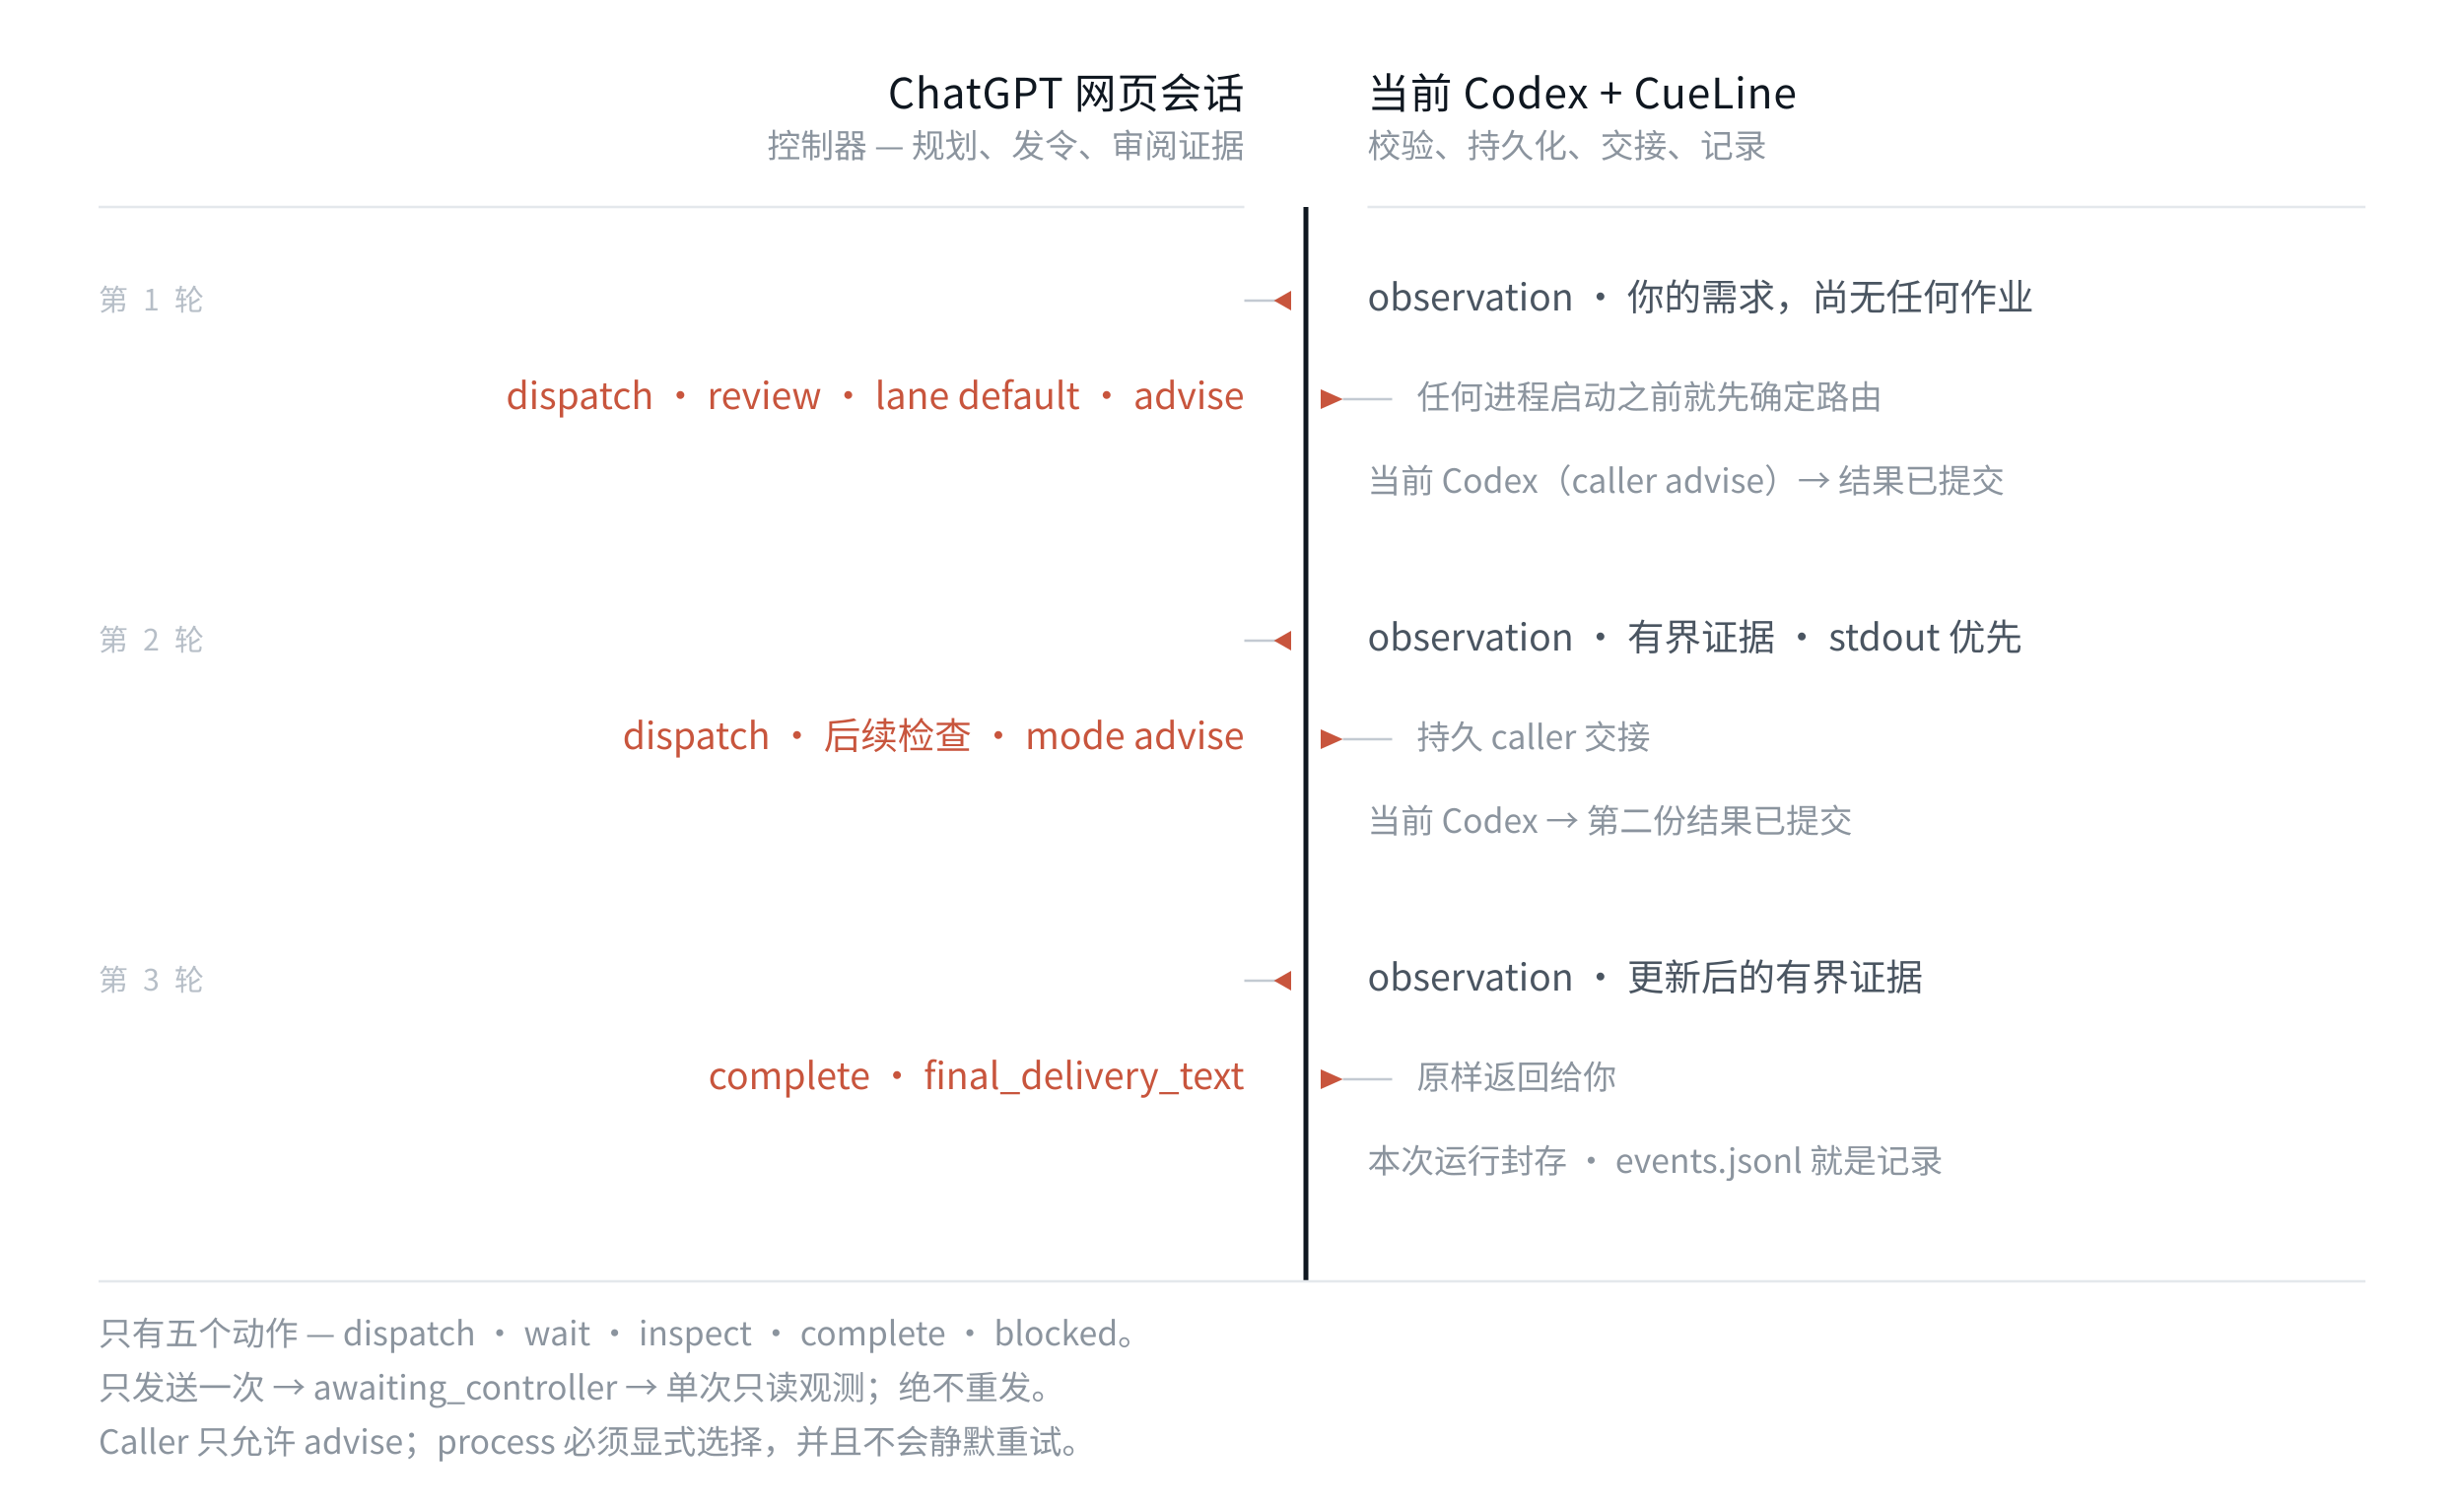
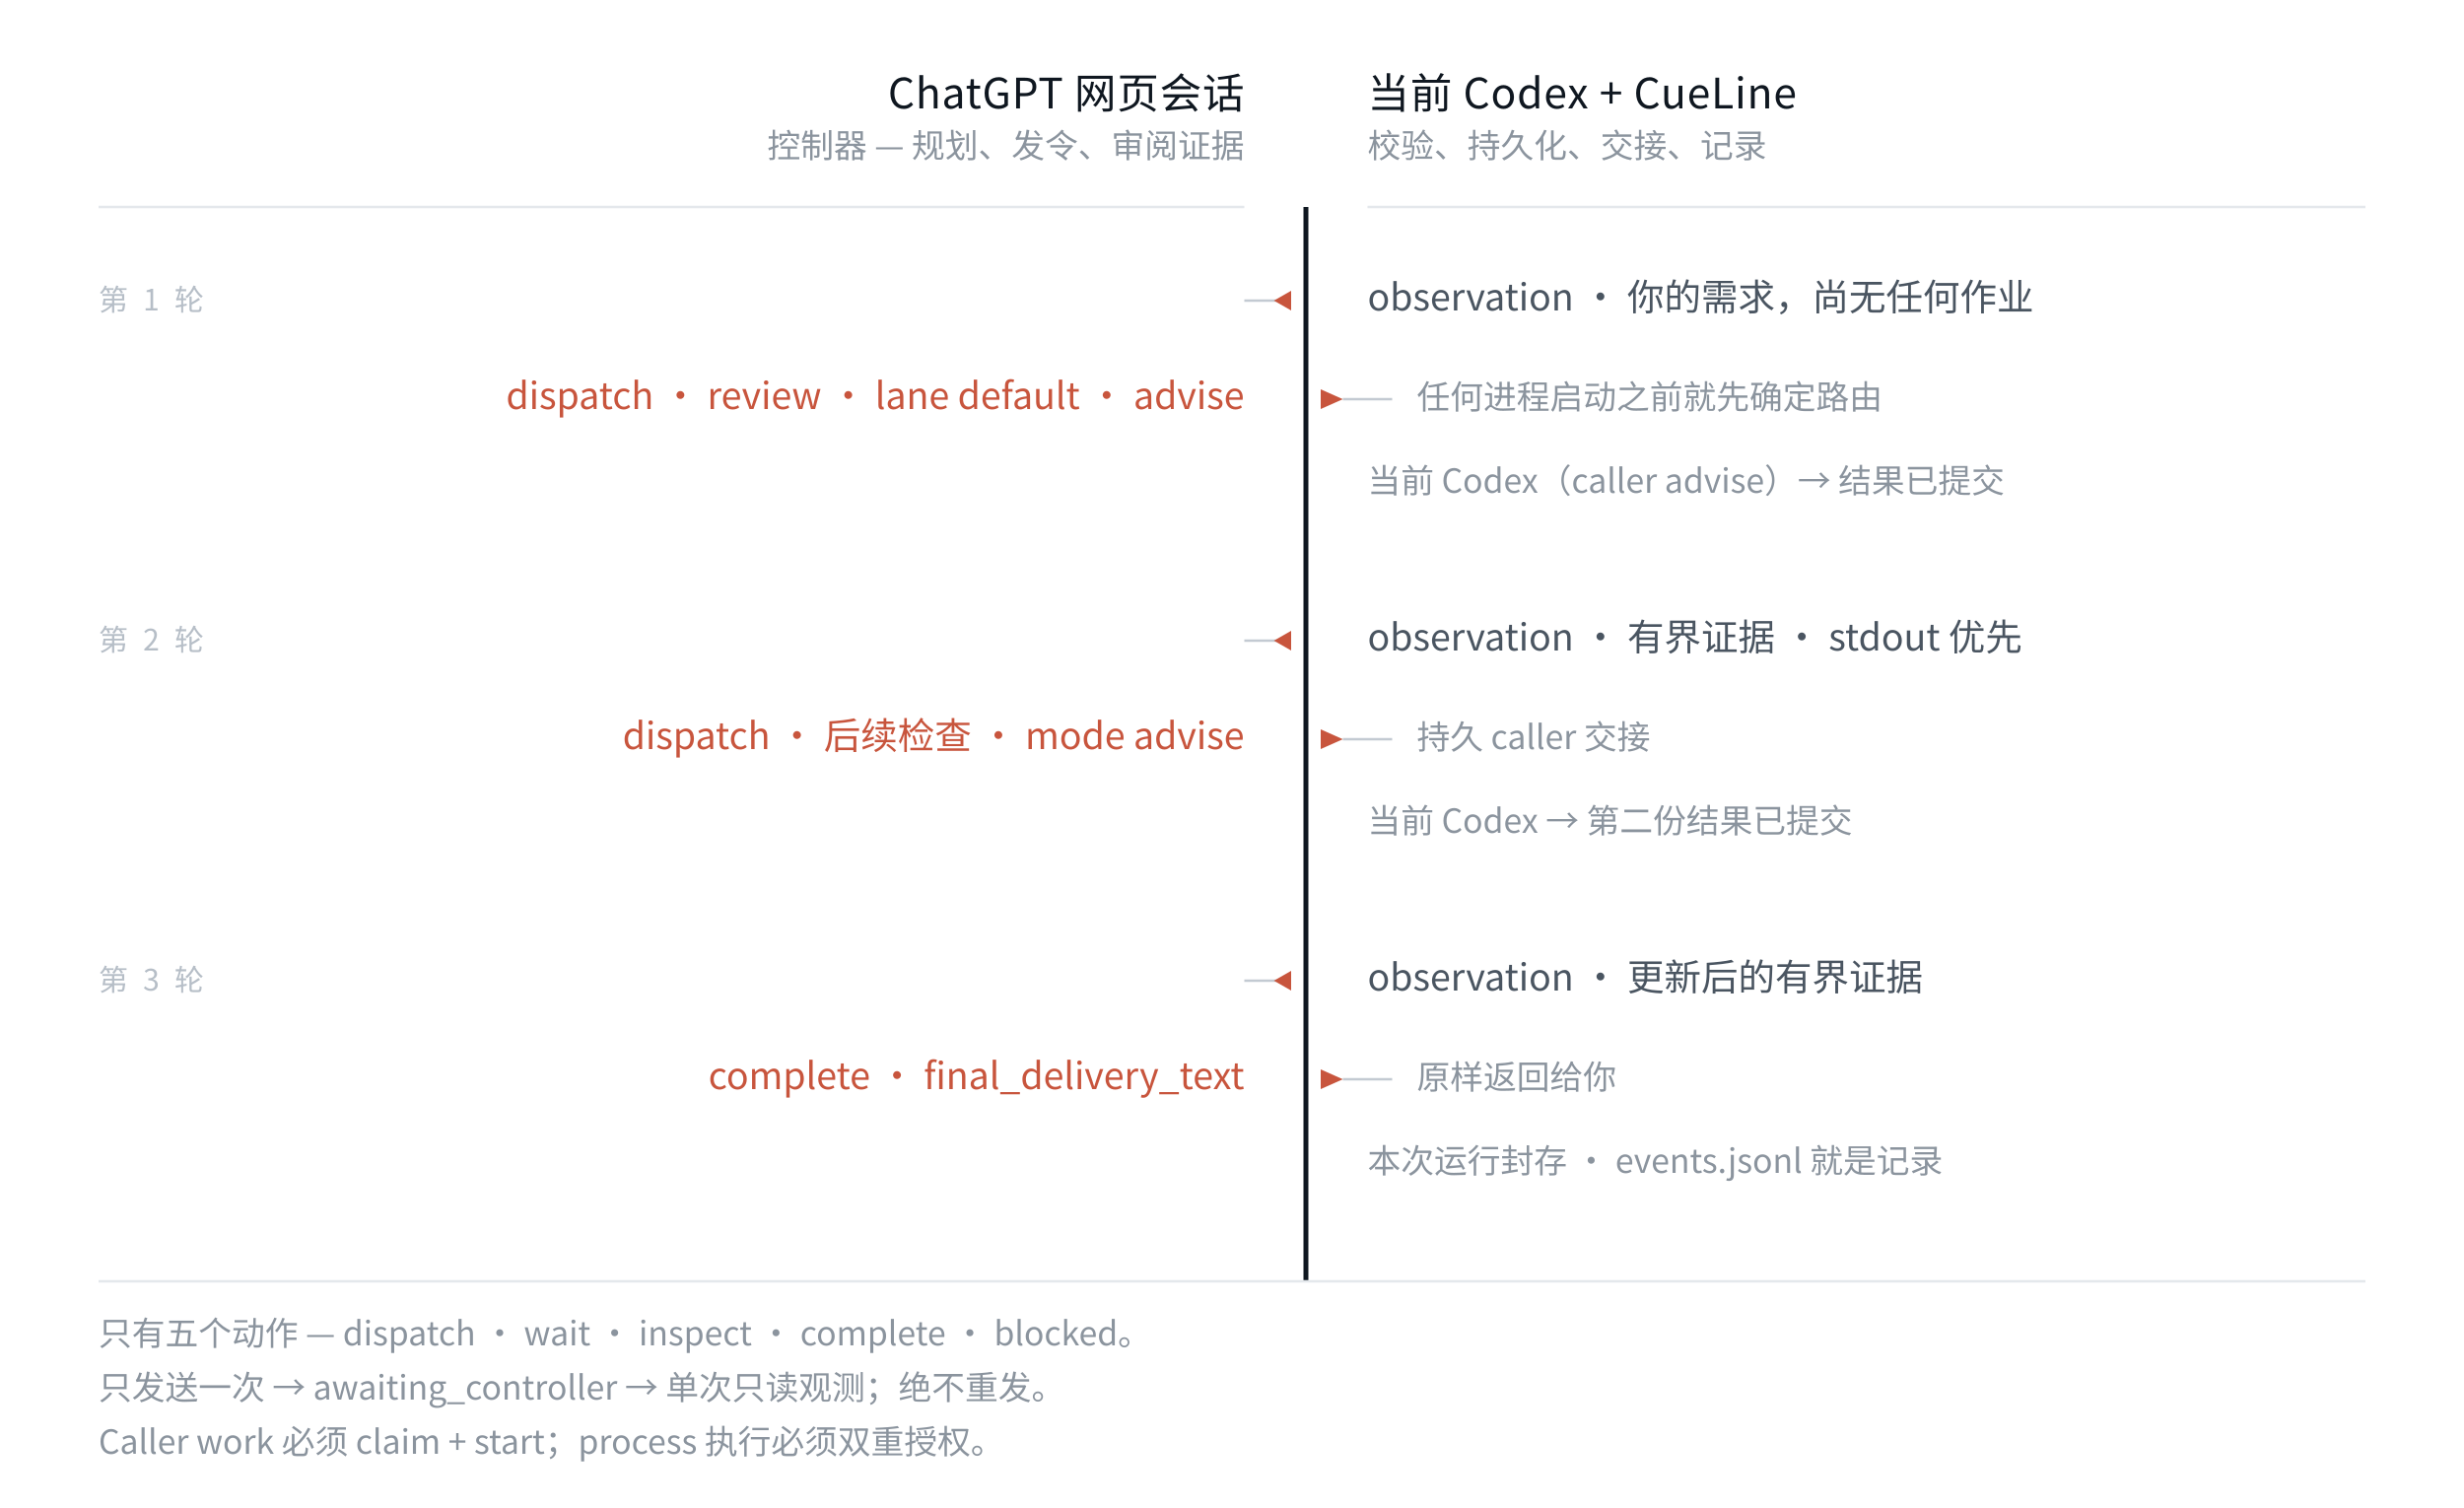
<svg xmlns="http://www.w3.org/2000/svg" viewBox="0 0 1000 612" width="1000" height="612" role="img" aria-label="一次 CueLine 运行像一本提示本：机器发出观测，控制器发出一条指令，已注册的 runner 执行它，直到控制器发出 complete。">
  <style>
    text { font-family: ui-monospace, SFMono-Regular, Menlo, Consolas, "Noto Sans CJK SC", "PingFang SC", "Microsoft YaHei", monospace }
    .hd   { fill: #0F1720; font-size: 17px; letter-spacing: .02em }
    .sub  { fill: #8B949E; font-size: 13.5px }
    .rule { stroke: #E4E8EC; stroke-width: 1 }
    .spine{ stroke: #0F1720; stroke-width: 2 }
    .tick { stroke: #C3CAD2; stroke-width: 1 }
    .say  { fill: #C8553D; font-size: 15px }
    .obs  { fill: #4A5561; font-size: 15px }
    .note { fill: #8B949E; font-size: 13.5px }
    .rnd  { fill: #B6BEC7; font-size: 12px; letter-spacing: .14em }
    .foot { fill: #8B949E; font-size: 13.5px }
    .cue  { fill: #C8553D }
    @media (prefers-color-scheme: dark) {
      .hd { fill: #E6EDF3 }
      .sub, .note, .foot { fill: #7D8590 }
      .rule { stroke: #21262D }
      .spine { stroke: #C9D1D9 }
      .tick { stroke: #30363D }
      .say { fill: #E0674C }
      .obs { fill: #ADBAC7 }
      .rnd { fill: #484F58 }
      .cue { fill: #E0674C }
    }
  </style>
  <text x="505" y="44" class="hd" text-anchor="end">ChatGPT 网页会话</text>
  <text x="505" y="64" class="sub" text-anchor="end">控制器 — 规划、发令、审阅证据</text>
  <text x="555" y="44" class="hd">当前 Codex + CueLine</text>
  <text x="555" y="64" class="sub">校验、持久化、交接、记录</text>
  <path d="M40 84H505" class="rule" />
  <path d="M555 84H960" class="rule" />
  <path d="M530 84V520" class="spine" />
  <text x="40" y="126" class="rnd">第 1 轮</text>
  <path d="M505 122H524" class="tick" />
  <text x="555" y="126" class="obs">observation · 你的需求，尚无任何作业</text>
  <path d="M524 118 517 122 524 126z" class="cue" />
  <path d="M536 158 545 162 536 166z" class="cue" />
  <text x="505" y="166" class="say" text-anchor="end">dispatch · review · lane default · advise</text>
  <path d="M545 162H565" class="tick" />
  <text x="575" y="166" class="note">任何进程启动之前就先确定路由</text>
  <text x="555" y="200" class="note">当前 Codex（caller advise）→ 结果已提交</text>
  <text x="40" y="264" class="rnd">第 2 轮</text>
  <path d="M505 260H524" class="tick" />
  <text x="555" y="264" class="obs">observation · 有界证据 · stdout 优先</text>
  <path d="M524 256 517 260 524 264z" class="cue" />
  <path d="M536 296 545 300 536 304z" class="cue" />
  <text x="505" y="304" class="say" text-anchor="end">dispatch · 后续检查 · mode advise</text>
  <path d="M545 300H565" class="tick" />
  <text x="575" y="304" class="note">持久 caller 交接</text>
  <text x="555" y="338" class="note">当前 Codex → 第二份结果已提交</text>
  <text x="40" y="402" class="rnd">第 3 轮</text>
  <path d="M505 398H524" class="tick" />
  <text x="555" y="402" class="obs">observation · 更新后的有界证据</text>
  <path d="M524 394 517 398 524 402z" class="cue" />
  <path d="M536 434 545 438 536 442z" class="cue" />
  <text x="505" y="442" class="say" text-anchor="end">complete · final_delivery_text</text>
  <path d="M545 438H565" class="tick" />
  <text x="575" y="442" class="note">原样返回给你</text>
  <text x="555" y="476" class="note">本次运行封存 · events.jsonl 就是记录</text>
  <path d="M40 520H960" class="rule" />
  <text x="40" y="546" class="foot">只有五个动作 — dispatch · wait · inspect · complete · blocked。</text>
  <text x="40" y="568" class="foot">只发送一次 → awaiting_controller → 单次只读观测；绝不重发。</text>
-   <text x="40" y="590" class="foot">Caller 只允许 advise；process 必须显式选择，并且不会静默重试。</text>
+   <text x="40" y="590" class="foot">Caller work 必须 claim + start；process 执行必须双重授权。</text>
</svg>
